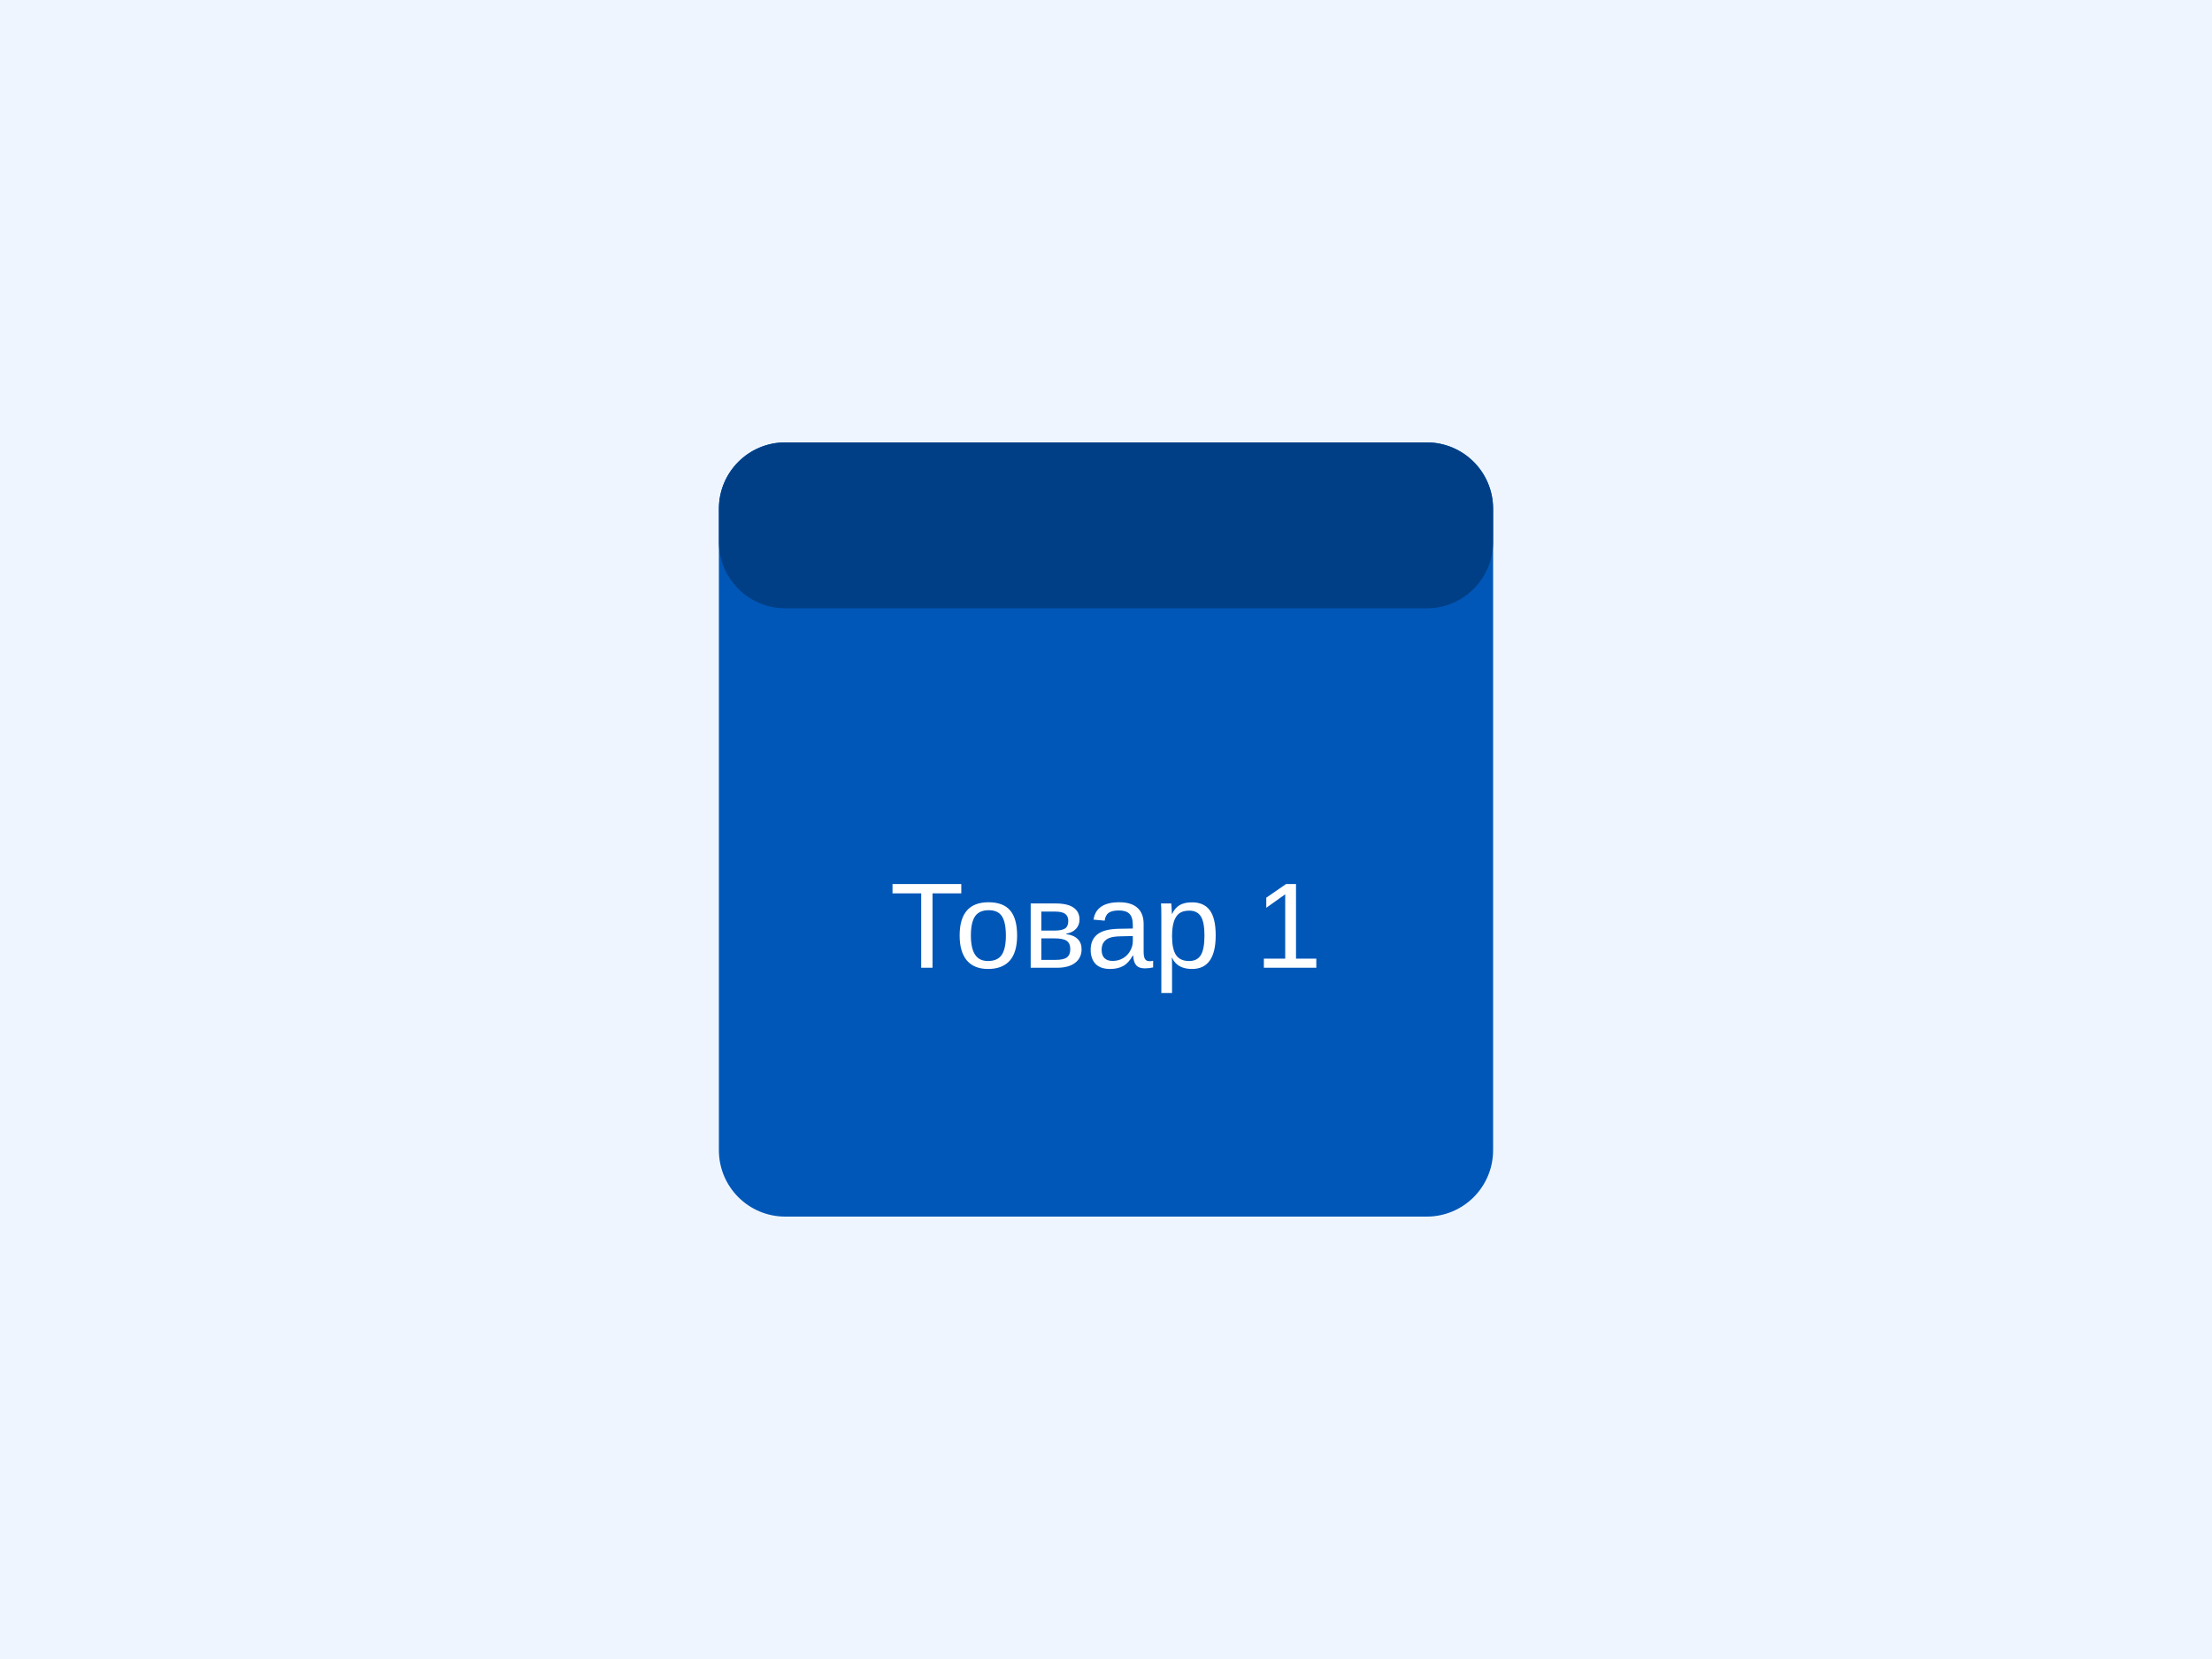
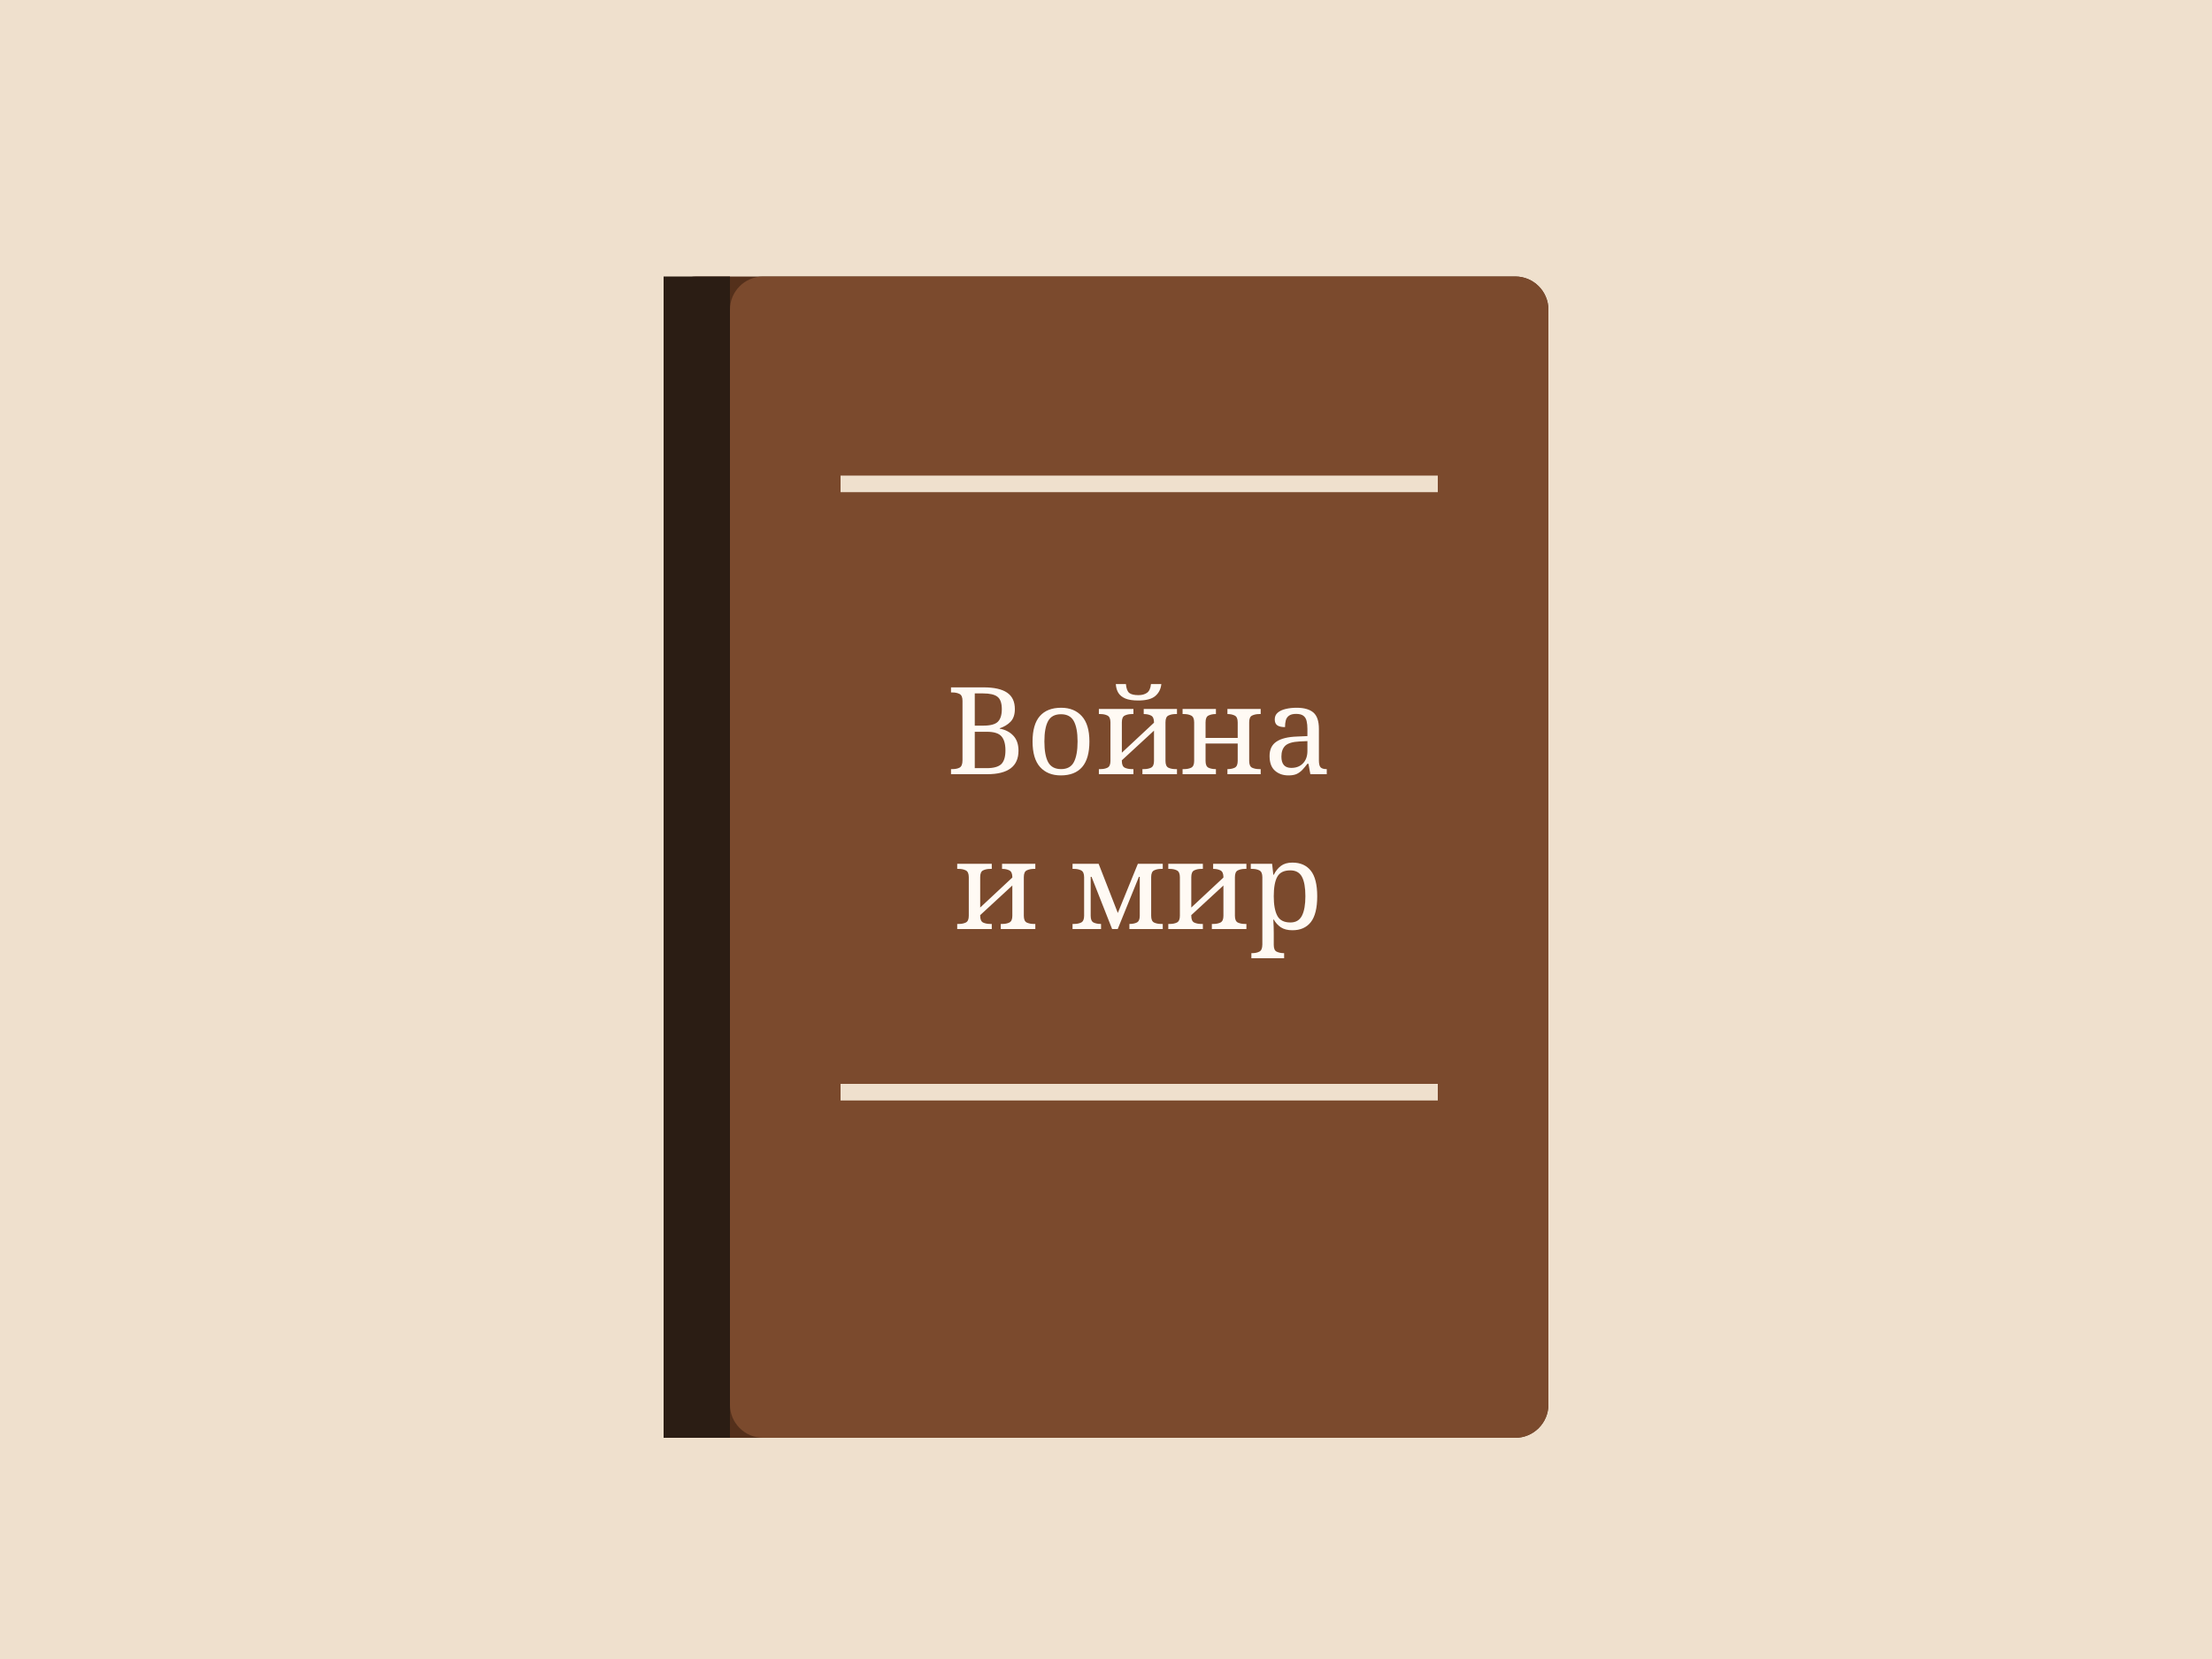
<svg xmlns="http://www.w3.org/2000/svg" viewBox="0 0 400 300">
-   <rect width="400" height="300" fill="#eef5ff" />
-   <rect x="130" y="80" width="140" height="140" rx="12" fill="#0057b8" />
-   <rect x="130" y="80" width="140" height="30" rx="12" fill="#003f86" />
-   <text x="200" y="175" font-family="Arial, sans-serif" font-size="22" fill="#ffffff" text-anchor="middle">Товар 1</text>
+   <rect width="400" height="300" fill="#efe0cd" />
+   <rect x="120" y="50" width="160" height="210" rx="6" fill="#54301b" />
+   <rect x="132" y="50" width="148" height="210" rx="6" fill="#7b4a2d" />
+   <rect x="152" y="86" width="108" height="3" fill="#efe0cd" />
+   <text x="206" y="140" font-family="Georgia, serif" font-size="22" fill="#fffaf4" text-anchor="middle">Война</text>
+   <text x="206" y="168" font-family="Georgia, serif" font-size="22" fill="#fffaf4" text-anchor="middle">и мир</text>
+   <rect x="152" y="196" width="108" height="3" fill="#efe0cd" />
+   <rect x="120" y="50" width="12" height="210" fill="#2b1d14" />
</svg>
